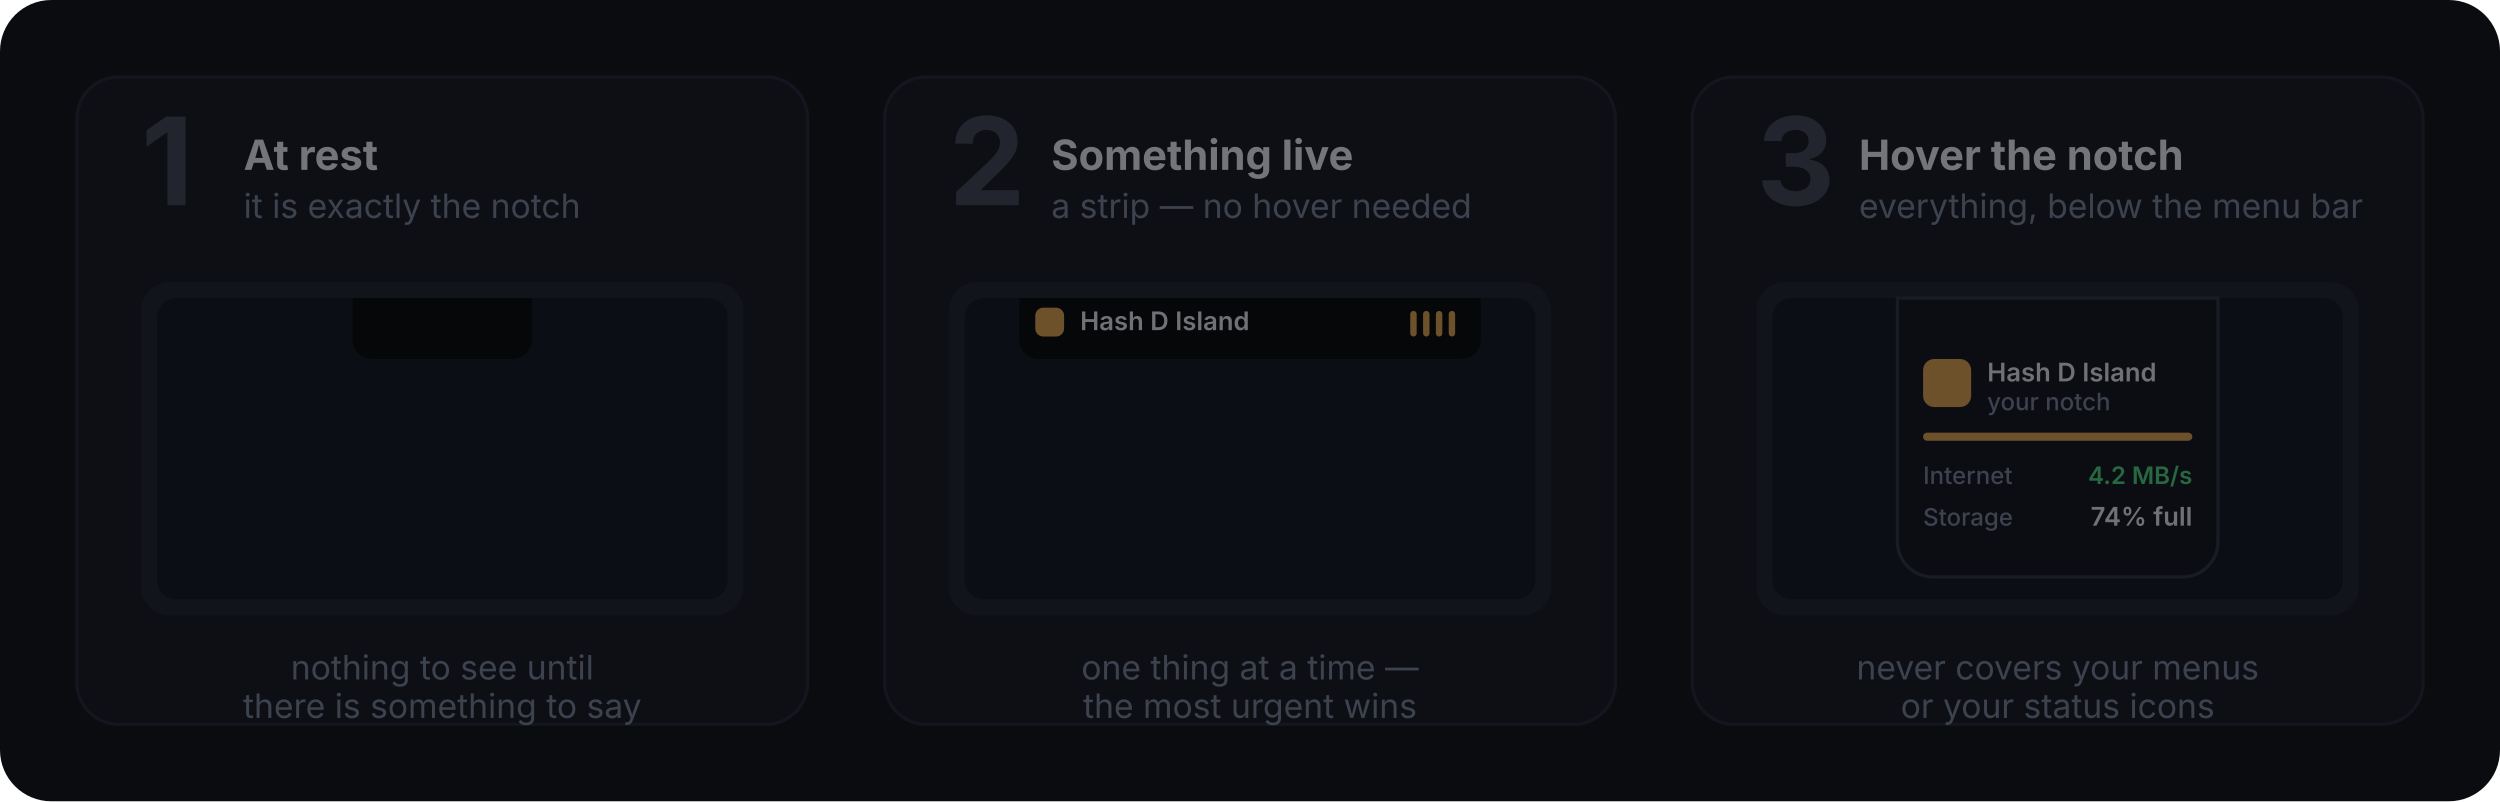
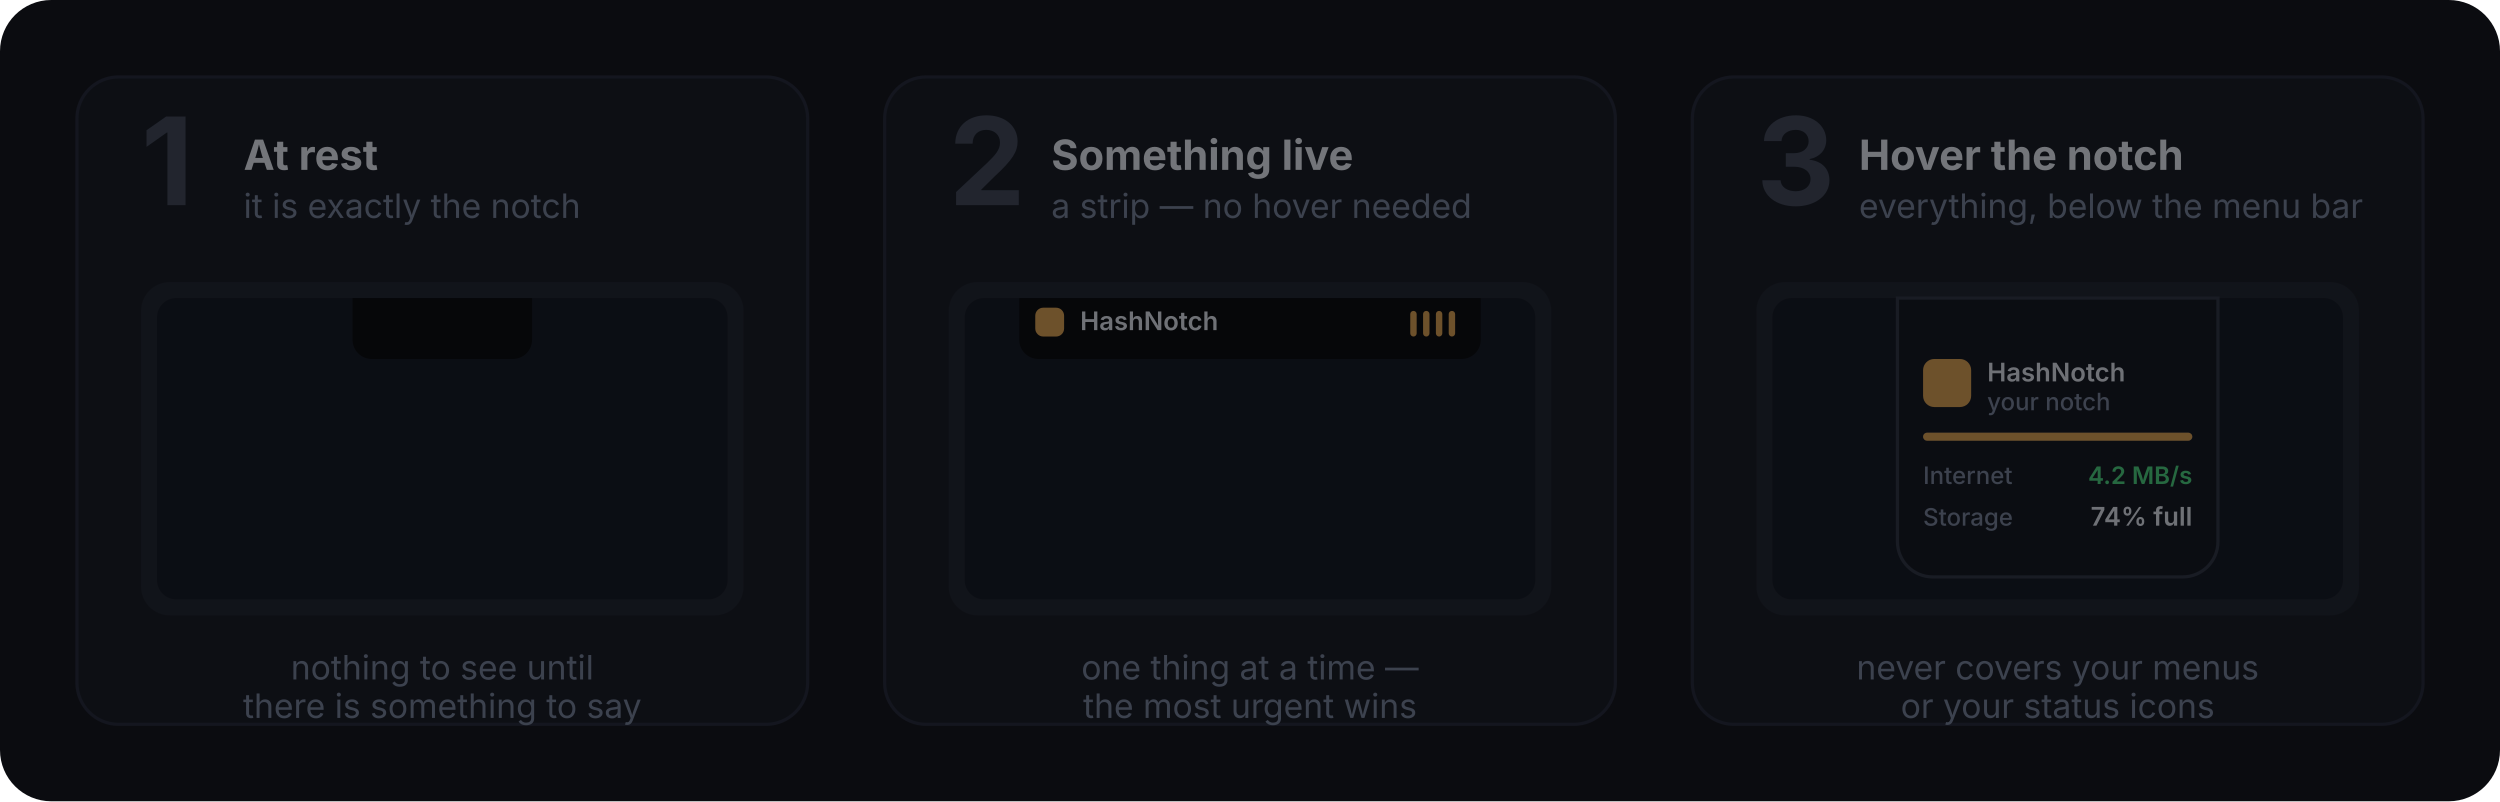
<svg xmlns="http://www.w3.org/2000/svg" viewBox="0 0 780 250" width="780" height="250" role="img" aria-label="Three states. At rest the island is exactly the notch. When something is playing a slim strip appears beside the notch. Hovering the notch drops the full panel below the menu bar.">
  <style>
    text { font-family: ui-sans-serif, -apple-system, "SF Pro Text", "Segoe UI", system-ui, sans-serif; }
    .num   { fill:#3D4353; font-size:38px; font-weight:700; }
    .head  { fill:#F2F5FA; font-size:13px; font-weight:650; }
    .sub   { fill:#78829A; font-size:10.5px; }
    .ui    { fill:#E8EBF2; font-size:8px; font-weight:600; }
    .uidim { fill:#79839A; font-size:7.5px; font-weight:500; }
    .amber { fill:#E5A34B; }
    .green { fill:#47D67A; }
    .bar-t { fill:#8FBAFF; }

    /* transform-box is what makes transform-origin mean the element's own box.
       Without it SVG resolves the origin against the whole canvas, which threw
       every animated part clean across the picture. */
    .anim { transform-box: fill-box; }

    /* Each card lifts in turn, walking the eye left to right. */
    .card { opacity:.45; transform-box: fill-box; transform-origin: 50% 100%;
            animation: lift 7.5s cubic-bezier(.4,0,.2,1) infinite; }
    .c2 { animation-delay: 2.5s; }
    .c3 { animation-delay: 5s; }
    @keyframes lift {
      0%,4%    { opacity:.45; transform: translateY(0); }
      10%,28%  { opacity:1;   transform: translateY(-4px); }
      34%,100% { opacity:.45; transform: translateY(0); }
    }

    .bar { transform-box: fill-box; transform-origin: 50% 100%;
           animation: dance 1s ease-in-out infinite; }
    .d1 { animation-delay:.0s } .d2 { animation-delay:.13s }
    .d3 { animation-delay:.26s } .d4 { animation-delay:.39s }
    @keyframes dance { 0%,100% { transform: scaleY(.3) } 50% { transform: scaleY(1) } }

    .fill { transform-box: fill-box; transform-origin: 0% 50%;
            animation: grow 7.5s cubic-bezier(.4,0,.2,1) infinite; }
    @keyframes grow { 0%,5% { transform: scaleX(.05) } 30%,100% { transform: scaleX(.66) } }

    @media (prefers-reduced-motion: reduce) {
      .card, .bar, .fill { animation: none; opacity: 1; }
      .fill { transform: scaleX(.66); }
    }
  </style>
  <rect width="780" height="250" rx="16" fill="#0B0C10" />
  <g class="card">
    <rect x="24" y="24" width="228" height="202" rx="13" fill="#101219" stroke="#1E2230" />
    <text class="num" x="44" y="64">1</text>
    <text class="head" x="76" y="53">At rest</text>
    <text class="sub" x="76" y="68">it is exactly the notch</text>
    <rect x="44" y="88" width="188" height="104" rx="9" fill="#191C25" />
    <rect x="49" y="93" width="178" height="94" rx="6" fill="#0C0F18" />
    <path d="M110 93 h56 v13 a6 6 0 0 1-6 6 h-44 a6 6 0 0 1-6-6 z" fill="#000" />
    <text class="sub" x="138" y="212" text-anchor="middle" font-size="9.5">nothing to see until</text>
    <text class="sub" x="138" y="224" text-anchor="middle" font-size="9.5">there is something to say</text>
  </g>
  <g class="card c2">
    <rect x="276" y="24" width="228" height="202" rx="13" fill="#101219" stroke="#1E2230" />
    <text class="num" x="296" y="64">2</text>
    <text class="head" x="328" y="53">Something live</text>
    <text class="sub" x="328" y="68">a strip — no hover needed</text>
    <rect x="296" y="88" width="188" height="104" rx="9" fill="#191C25" />
    <rect x="301" y="93" width="178" height="94" rx="6" fill="#0C0F18" />
    <path d="M318 93 h144 v13 a6 6 0 0 1-6 6 H324 a6 6 0 0 1-6-6 z" fill="#000" />
    <rect class="amber" x="323" y="96" width="9" height="9" rx="2.5" />
-     <text class="ui" x="337" y="103">Hash D Island</text>
+     <text class="ui" x="337" y="103">HashNotch</text>
    <g class="amber">
      <rect class="bar d1" x="440" y="97" width="2" height="8" rx="1" />
      <rect class="bar d2" x="444" y="97" width="2" height="8" rx="1" />
      <rect class="bar d3" x="448" y="97" width="2" height="8" rx="1" />
      <rect class="bar d4" x="452" y="97" width="2" height="8" rx="1" />
    </g>
    <text class="sub" x="390" y="212" text-anchor="middle" font-size="9.5">one thing at a time —</text>
    <text class="sub" x="390" y="224" text-anchor="middle" font-size="9.5">the most urgent wins</text>
  </g>
  <g class="card c3">
    <rect x="528" y="24" width="228" height="202" rx="13" fill="#101219" stroke="#1E2230" />
    <text class="num" x="548" y="64">3</text>
    <text class="head" x="580" y="53">Hover the notch</text>
    <text class="sub" x="580" y="68">everything, below the menu bar</text>
    <rect x="548" y="88" width="188" height="104" rx="9" fill="#191C25" />
    <rect x="553" y="93" width="178" height="94" rx="6" fill="#0C0F18" />
    <path d="M614 93 h56 v13 a6 6 0 0 1-6 6 h-44 a6 6 0 0 1-6-6 z" fill="#000" />
    <path d="M592 93 h100 v76 a11 11 0 0 1-11 11 H603 a11 11 0 0 1-11-11 z" fill="#0C0E15" stroke="#2A2F3C" stroke-width="1" />
    <rect class="amber" x="600" y="112" width="15" height="15" rx="3.5" />
-     <text class="ui" x="620" y="119">Hash D Island</text>
+     <text class="ui" x="620" y="119">HashNotch</text>
    <text class="uidim" x="620" y="128">your notch</text>
    <rect x="600" y="135" width="84" height="2.5" rx="1.25" fill="#242936" />
    <rect class="fill amber" x="600" y="135" width="84" height="2.5" rx="1.25" />
    <text class="uidim" x="600" y="151">Internet</text>
    <text class="green" x="684" y="151" text-anchor="end" font-size="7.5" font-weight="600">4.2 MB/s</text>
    <text class="uidim" x="600" y="164">Storage</text>
    <text class="ui" x="684" y="164" text-anchor="end">74% full</text>
    <text class="sub" x="642" y="212" text-anchor="middle" font-size="9.5">never covers your menus</text>
    <text class="sub" x="642" y="224" text-anchor="middle" font-size="9.5">or your status icons</text>
  </g>
</svg>
